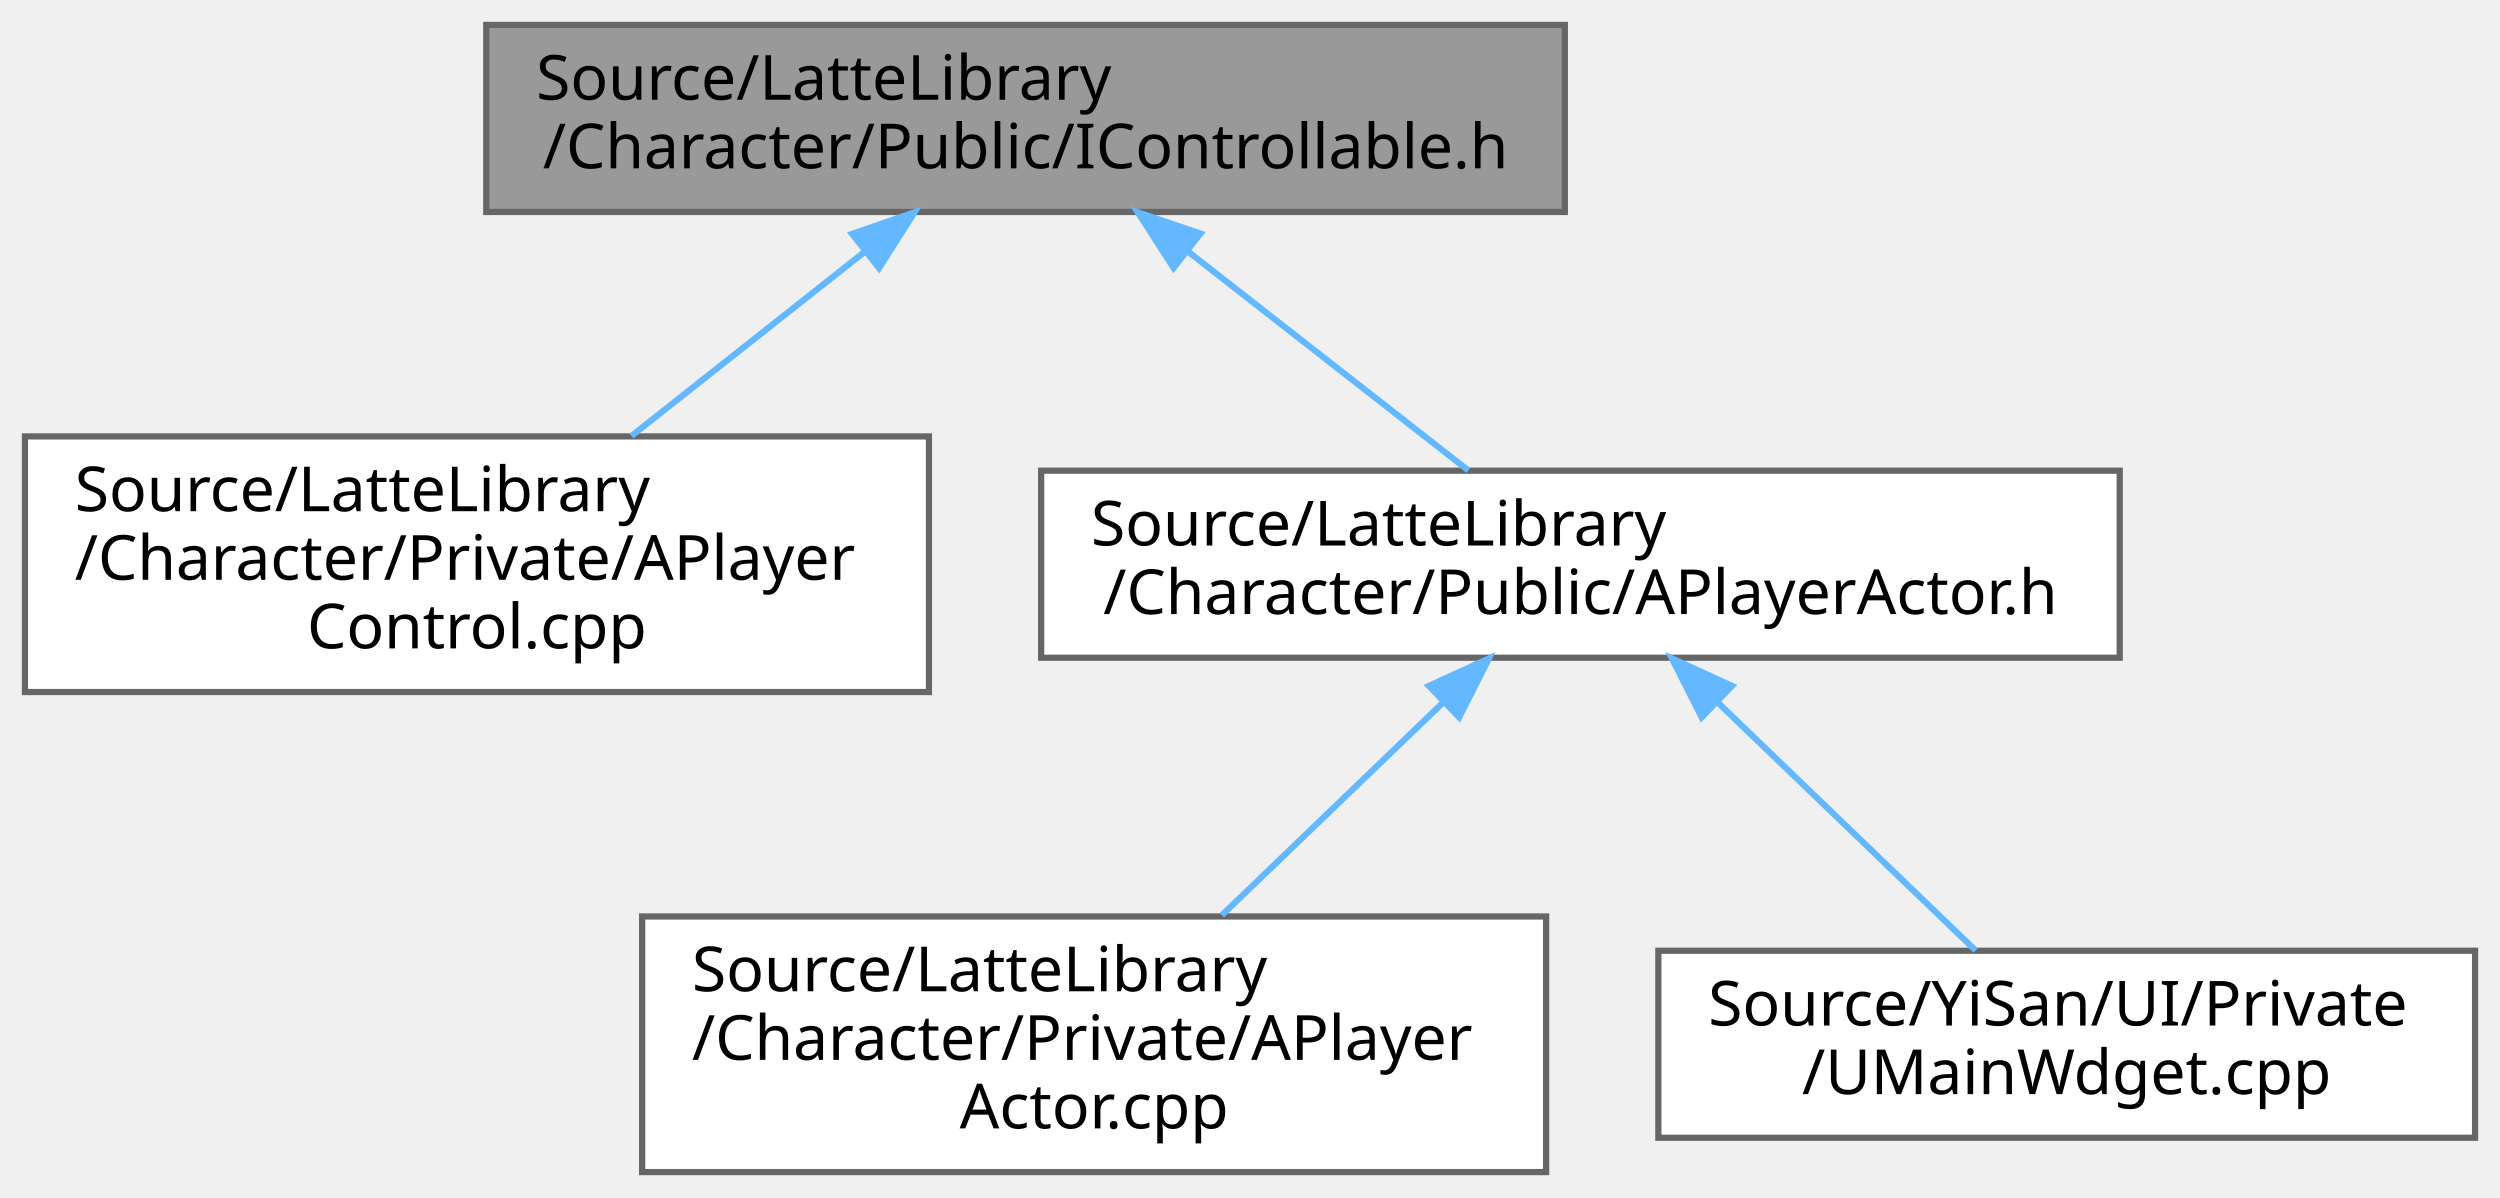
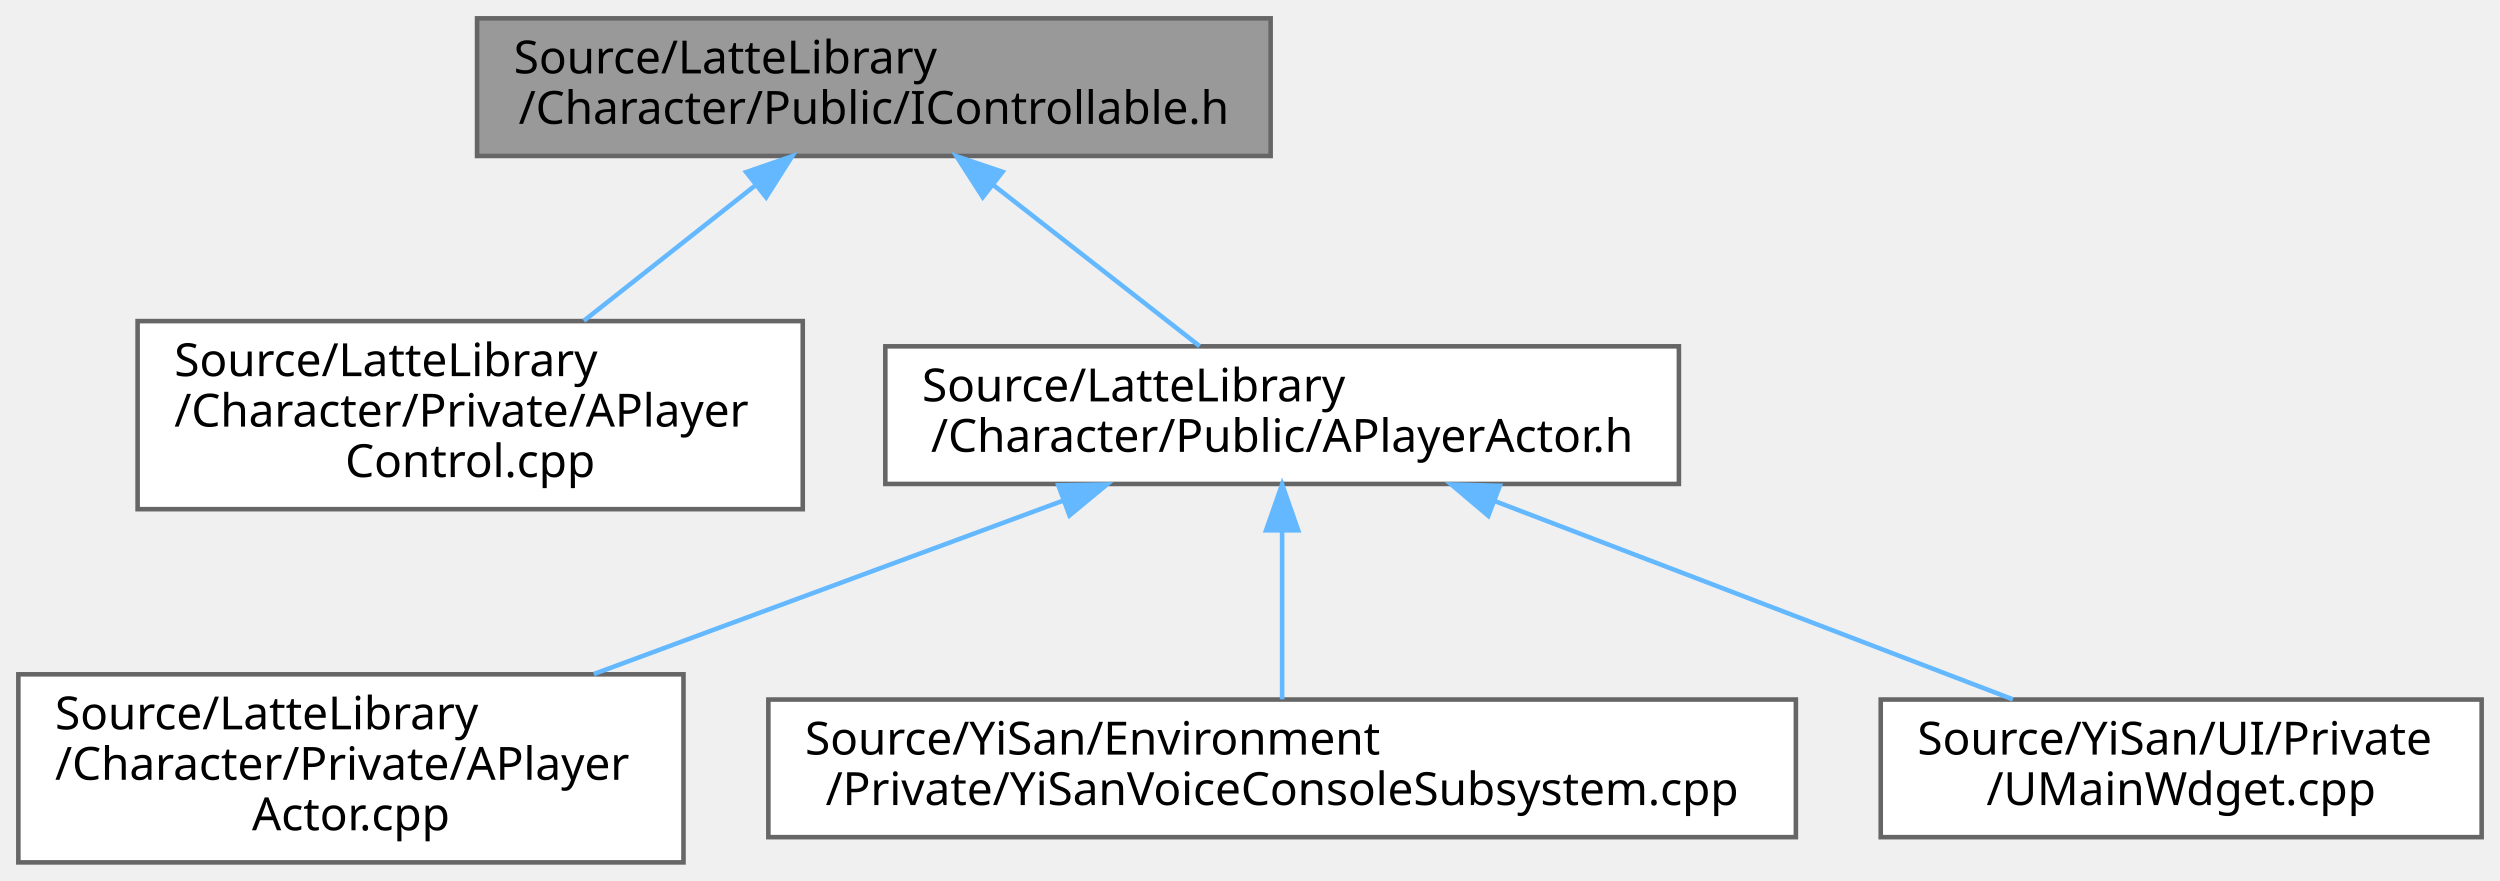
- <svg xmlns="http://www.w3.org/2000/svg" xmlns:xlink="http://www.w3.org/1999/xlink" width="401pt" height="192pt" viewBox="0.00 0.00 401.00 192.00">
+ <svg xmlns="http://www.w3.org/2000/svg" xmlns:xlink="http://www.w3.org/1999/xlink" width="545pt" height="192pt" viewBox="0.00 0.00 545.00 192.00">
  <g id="graph0" class="graph" transform="scale(1 1) rotate(0) translate(4 188)">
    <g id="Node000001" class="node">
      <g id="a_Node000001">
        <a xlink:title="IControllable 인터페이스 선언에 대한 Doxygen 주석을 제공합니다.">
-           <polygon fill="#999999" stroke="#666666" points="247,-184 74,-184 74,-154 247,-154 247,-184" />
-           <text text-anchor="start" x="82" y="-172" font-family="Malgun Gothic" font-size="10.00">Source/LatteLibrary</text>
-           <text text-anchor="middle" x="160.5" y="-161" font-family="Malgun Gothic" font-size="10.00">/Character/Public/IControllable.h</text>
+           <polygon fill="#999999" stroke="#666666" points="273,-184 100,-184 100,-154 273,-154 273,-184" />
+           <text text-anchor="start" x="108" y="-172" font-family="Malgun Gothic" font-size="10.00">Source/LatteLibrary</text>
+           <text text-anchor="middle" x="186.5" y="-161" font-family="Malgun Gothic" font-size="10.00">/Character/Public/IControllable.h</text>
        </a>
      </g>
    </g>
    <g id="Node000002" class="node">
      <g id="a_Node000002">
        <a xlink:href="APlayerControl_8cpp.html" target="_top" xlink:title="APlayerControl 구현에 대한 Doxygen 주석을 제공합니다.">
-           <polygon fill="white" stroke="#666666" points="145,-118 0,-118 0,-77 145,-77 145,-118" />
-           <text text-anchor="start" x="8" y="-106" font-family="Malgun Gothic" font-size="10.00">Source/LatteLibrary</text>
-           <text text-anchor="start" x="8" y="-95" font-family="Malgun Gothic" font-size="10.00">/Character/Private/APlayer</text>
-           <text text-anchor="middle" x="72.5" y="-84" font-family="Malgun Gothic" font-size="10.00">Control.cpp</text>
+           <polygon fill="white" stroke="#666666" points="171,-118 26,-118 26,-77 171,-77 171,-118" />
+           <text text-anchor="start" x="34" y="-106" font-family="Malgun Gothic" font-size="10.00">Source/LatteLibrary</text>
+           <text text-anchor="start" x="34" y="-95" font-family="Malgun Gothic" font-size="10.00">/Character/Private/APlayer</text>
+           <text text-anchor="middle" x="98.5" y="-84" font-family="Malgun Gothic" font-size="10.00">Control.cpp</text>
        </a>
      </g>
    </g>
    <g id="edge1_Node000001_Node000002" class="edge">
      <g id="a_edge1_Node000001_Node000002">
        <a xlink:title=" ">
-           <path fill="none" stroke="#63b8ff" d="M134.55,-147.5C122.77,-138.21 108.91,-127.26 97.28,-118.07" />
-           <polygon fill="#63b8ff" stroke="#63b8ff" points="132.67,-150.48 142.69,-153.94 137.01,-144.99 132.67,-150.48" />
+           <path fill="none" stroke="#63b8ff" d="M160.55,-147.5C148.77,-138.21 134.91,-127.26 123.28,-118.07" />
+           <polygon fill="#63b8ff" stroke="#63b8ff" points="158.67,-150.48 168.69,-153.94 163.01,-144.99 158.67,-150.48" />
        </a>
      </g>
    </g>
    <g id="Node000003" class="node">
      <g id="a_Node000003">
        <a xlink:href="APlayerActor_8h.html" target="_top" xlink:title="APlayerActor 선언에 대한 Doxygen 주석을 제공합니다.">
-           <polygon fill="white" stroke="#666666" points="336,-112.5 163,-112.5 163,-82.5 336,-82.5 336,-112.5" />
-           <text text-anchor="start" x="171" y="-100.5" font-family="Malgun Gothic" font-size="10.00">Source/LatteLibrary</text>
-           <text text-anchor="middle" x="249.5" y="-89.5" font-family="Malgun Gothic" font-size="10.00">/Character/Public/APlayerActor.h</text>
+           <polygon fill="white" stroke="#666666" points="362,-112.5 189,-112.5 189,-82.5 362,-82.5 362,-112.5" />
+           <text text-anchor="start" x="197" y="-100.5" font-family="Malgun Gothic" font-size="10.00">Source/LatteLibrary</text>
+           <text text-anchor="middle" x="275.5" y="-89.5" font-family="Malgun Gothic" font-size="10.00">/Character/Public/APlayerActor.h</text>
        </a>
      </g>
    </g>
    <g id="edge2_Node000001_Node000003" class="edge">
      <g id="a_edge2_Node000001_Node000003">
        <a xlink:title=" ">
-           <path fill="none" stroke="#63b8ff" d="M186.59,-147.63C201.03,-136.35 218.61,-122.62 231.52,-112.54" />
-           <polygon fill="#63b8ff" stroke="#63b8ff" points="184.24,-145.02 178.51,-153.94 188.55,-150.54 184.24,-145.02" />
+           <path fill="none" stroke="#63b8ff" d="M212.59,-147.63C227.03,-136.35 244.61,-122.62 257.52,-112.54" />
+           <polygon fill="#63b8ff" stroke="#63b8ff" points="210.24,-145.02 204.51,-153.94 214.55,-150.54 210.24,-145.02" />
        </a>
      </g>
    </g>
    <g id="Node000004" class="node">
      <g id="a_Node000004">
        <a xlink:href="APlayerActor_8cpp.html" target="_top" xlink:title="APlayerActor 구현에 대한 Doxygen 주석을 제공합니다.">
-           <polygon fill="white" stroke="#666666" points="244,-41 99,-41 99,0 244,0 244,-41" />
-           <text text-anchor="start" x="107" y="-29" font-family="Malgun Gothic" font-size="10.00">Source/LatteLibrary</text>
-           <text text-anchor="start" x="107" y="-18" font-family="Malgun Gothic" font-size="10.00">/Character/Private/APlayer</text>
-           <text text-anchor="middle" x="171.5" y="-7" font-family="Malgun Gothic" font-size="10.00">Actor.cpp</text>
+           <polygon fill="white" stroke="#666666" points="145,-41 0,-41 0,0 145,0 145,-41" />
+           <text text-anchor="start" x="8" y="-29" font-family="Malgun Gothic" font-size="10.00">Source/LatteLibrary</text>
+           <text text-anchor="start" x="8" y="-18" font-family="Malgun Gothic" font-size="10.00">/Character/Private/APlayer</text>
+           <text text-anchor="middle" x="72.5" y="-7" font-family="Malgun Gothic" font-size="10.00">Actor.cpp</text>
        </a>
      </g>
    </g>
    <g id="edge3_Node000003_Node000004" class="edge">
      <g id="a_edge3_Node000003_Node000004">
        <a xlink:title=" ">
-           <path fill="none" stroke="#63b8ff" d="M227.54,-75.38C216.39,-64.66 202.93,-51.72 191.99,-41.2" />
-           <polygon fill="#63b8ff" stroke="#63b8ff" points="225.19,-77.98 234.83,-82.39 230.05,-72.94 225.19,-77.98" />
+           <path fill="none" stroke="#63b8ff" d="M227.7,-78.84C197,-67.5 157.1,-52.76 125.45,-41.06" />
+           <polygon fill="#63b8ff" stroke="#63b8ff" points="226.72,-82.21 237.32,-82.39 229.15,-75.64 226.72,-82.21" />
        </a>
      </g>
    </g>
    <g id="Node000005" class="node">
      <g id="a_Node000005">
-         <a xlink:href="UMainWdget_8cpp.html" target="_top" xlink:title=" ">
-           <polygon fill="white" stroke="#666666" points="393,-35.5 262,-35.5 262,-5.5 393,-5.5 393,-35.5" />
-           <text text-anchor="start" x="270" y="-23.5" font-family="Malgun Gothic" font-size="10.00">Source/YiSan/UI/Private</text>
-           <text text-anchor="middle" x="327.5" y="-12.5" font-family="Malgun Gothic" font-size="10.00">/UMainWdget.cpp</text>
+         <a xlink:href="YiSanVoiceConsoleSubsystem_8cpp.html" target="_top" xlink:title=" ">
+           <polygon fill="white" stroke="#666666" points="387.5,-35.5 163.5,-35.5 163.5,-5.5 387.5,-5.5 387.5,-35.5" />
+           <text text-anchor="start" x="171.5" y="-23.5" font-family="Malgun Gothic" font-size="10.00">Source/YiSan/Environment</text>
+           <text text-anchor="middle" x="275.5" y="-12.5" font-family="Malgun Gothic" font-size="10.00">/Private/YiSanVoiceConsoleSubsystem.cpp</text>
        </a>
      </g>
    </g>
    <g id="edge4_Node000003_Node000005" class="edge">
      <g id="a_edge4_Node000003_Node000005">
        <a xlink:title=" ">
-           <path fill="none" stroke="#63b8ff" d="M271.53,-75.32C284.77,-62.58 301.26,-46.74 312.89,-35.54" />
-           <polygon fill="#63b8ff" stroke="#63b8ff" points="268.95,-72.94 264.17,-82.39 273.81,-77.98 268.95,-72.94" />
+           <path fill="none" stroke="#63b8ff" d="M275.5,-72.04C275.5,-59.95 275.5,-45.79 275.5,-35.54" />
+           <polygon fill="#63b8ff" stroke="#63b8ff" points="272,-72.39 275.5,-82.39 279,-72.39 272,-72.39" />
+         </a>
+       </g>
+     </g>
+     <g id="Node000006" class="node">
+       <g id="a_Node000006">
+         <a xlink:href="UMainWdget_8cpp.html" target="_top" xlink:title=" ">
+           <polygon fill="white" stroke="#666666" points="537,-35.5 406,-35.5 406,-5.5 537,-5.5 537,-35.5" />
+           <text text-anchor="start" x="414" y="-23.5" font-family="Malgun Gothic" font-size="10.00">Source/YiSan/UI/Private</text>
+           <text text-anchor="middle" x="471.5" y="-12.5" font-family="Malgun Gothic" font-size="10.00">/UMainWdget.cpp</text>
+         </a>
+       </g>
+     </g>
+     <g id="edge5_Node000003_Node000006" class="edge">
+       <g id="a_edge5_Node000003_Node000006">
+         <a xlink:title=" ">
+           <path fill="none" stroke="#63b8ff" d="M321.76,-78.8C356.29,-65.59 402.82,-47.78 434.8,-35.54" />
+           <polygon fill="#63b8ff" stroke="#63b8ff" points="320.45,-75.55 312.37,-82.39 322.96,-82.09 320.45,-75.55" />
        </a>
      </g>
    </g>
  </g>
</svg>
